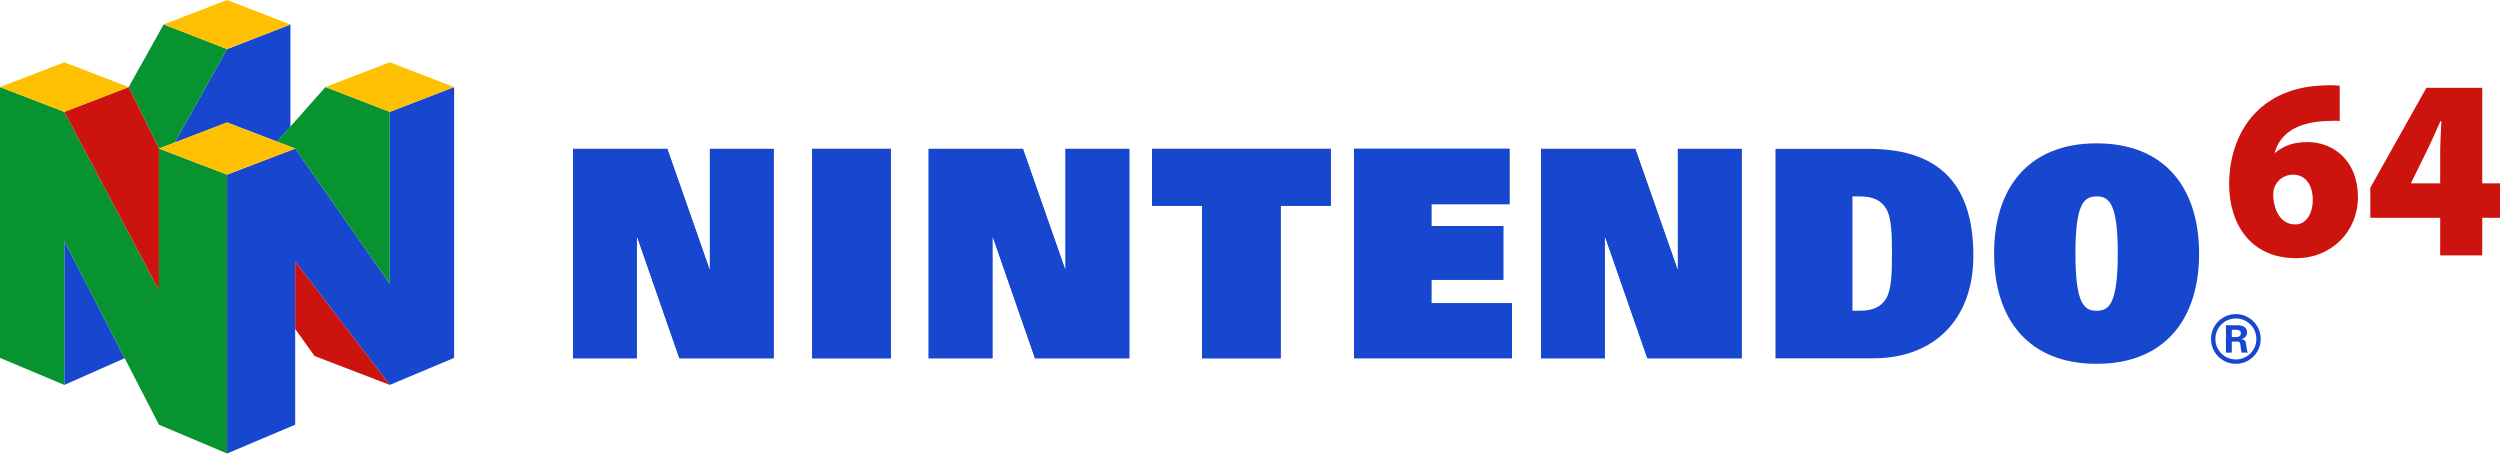
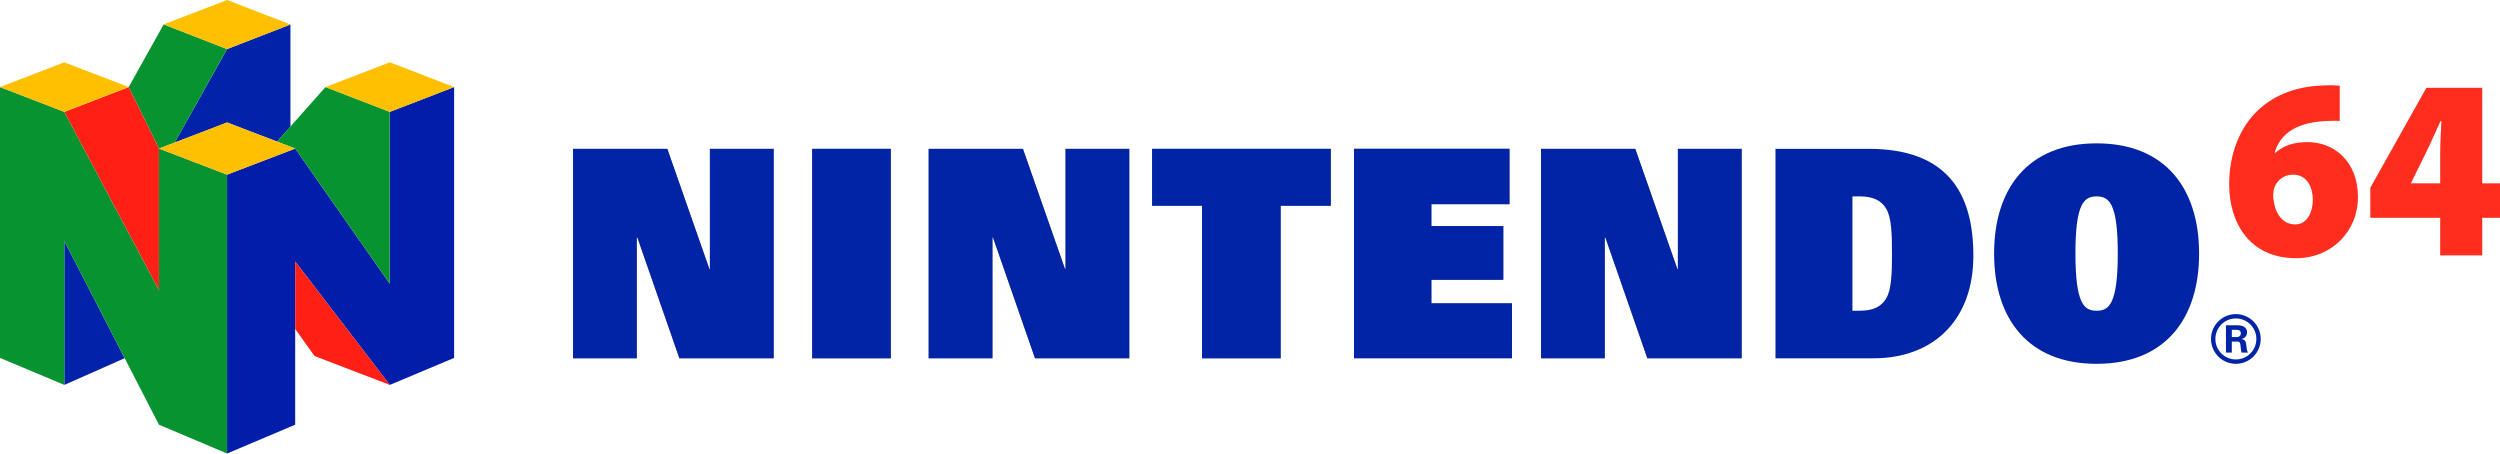
<svg xmlns="http://www.w3.org/2000/svg" version="1.1" id="Layer_1" x="0px" y="0px" width="566.929px" height="102.84px" viewBox="0 0 566.929 102.84" enable-background="new 0 0 566.929 102.84" xml:space="preserve">
-   <polygon id="polygon3542" fill="#1747CE" points="51.491,11.127 39.613,32.324 51.491,27.772 62.829,32.113 65.865,28.707   65.865,5.553 " />
-   <polygon id="polygon3558" fill="#1747CE" points="88.391,87.288 66.938,59.29 66.938,96.307 51.491,102.842 51.491,39.606   66.938,33.69 88.391,64.354 88.391,25.369 102.98,19.742 102.98,81.161 " />
-   <polygon id="polygon3560" fill="#1747CE" points="14.589,87.288 28.277,81.227 14.589,54.652 " />
-   <polygon id="polygon3538" fill="#069330" points="29.178,19.742 36.044,33.689 39.613,32.324 51.491,11.127 37.117,5.535 " />
-   <polygon id="polygon3540" fill="#069330" points="62.829,32.113 73.807,19.742 88.391,25.369 88.391,64.354 66.938,33.69 " />
-   <polygon id="polygon3552" fill="#069330" points="14.589,25.369 0,19.742 0,81.161 14.589,87.288 14.589,54.652 36.044,96.307   51.491,102.842 51.491,39.606 36.044,33.689 36.044,65.792 " />
-   <polygon id="polygon3554" fill="#CC130E" points="36.044,33.689 36.044,65.792 14.589,25.369 29.178,19.742 " />
-   <polygon id="polygon3556" fill="#CC130E" points="88.391,87.288 66.938,59.29 66.938,74.586 71.321,80.73 " />
-   <polygon id="polygon3544" fill="#FFC001" points="66.938,33.689 51.491,39.606 36.044,33.689 51.491,27.772 " />
-   <polygon id="polygon3546" fill="#FFC001" points="73.802,19.742 88.391,14.129 102.98,19.742 88.391,25.369 " />
-   <polygon id="polygon3548" fill="#FFC001" points="0,19.742 14.589,14.129 29.178,19.742 14.589,25.369 " />
-   <polygon id="polygon3550" fill="#FFC001" points="65.865,5.553 51.491,0 37.117,5.535 51.491,11.127 " />
-   <polygon id="polygon3518" fill="#1747CE" points="154.07,81.252 175.447,81.252 175.447,33.752 160.984,33.752 160.984,60.989   160.859,60.989 151.323,33.752 129.948,33.752 129.948,81.252 144.403,81.252 144.403,53.834 144.533,53.834 " />
-   <polygon id="polygon3520" fill="#1747CE" points="234.714,81.252 256.089,81.252 256.089,33.752 241.636,33.752 241.636,60.989   241.505,60.989 231.968,33.752 210.595,33.752 210.595,81.252 225.056,81.252 225.056,53.834 225.181,53.834 " />
-   <polygon id="polygon3522" fill="#1747CE" points="373.578,81.252 394.957,81.252 394.957,33.752 380.498,33.752 380.498,60.989   380.369,60.989 370.833,33.752 349.457,33.752 349.457,81.252 363.914,81.252 363.914,53.834 364.041,53.834 " />
-   <polygon id="polygon3524" fill="#1747CE" points="184.179,33.752 202.009,33.752 202.009,81.252 184.179,81.252 " />
-   <polygon id="polygon3526" fill="#1747CE" points="272.591,46.655 261.261,46.655 261.261,33.752 301.785,33.752 301.785,46.655   290.416,46.655 290.416,81.252 272.591,81.252 " />
-   <polygon id="polygon3536" fill="#1747CE" points="307.05,33.739 342.31,33.739 342.31,46.303 324.597,46.303 324.597,51.27   340.906,51.27 340.906,63.448 324.597,63.448 324.597,68.777 342.875,68.777 342.875,81.236 307.05,81.236 " />
-   <path id="path3528" fill="#1747CE" d="M402.63,33.752h21.123c18.016,0,23.75,10.197,23.75,24.275  c0,14.343-8.848,23.226-22.684,23.226H402.63V33.752L402.63,33.752z M420.083,70.459h1.738c2.867,0,4.789-0.879,5.912-2.787  c1.184-1.975,1.316-5.572,1.316-10.172c0-4.604-0.135-8.194-1.316-10.172c-1.123-1.91-3.045-2.789-5.912-2.789h-1.738V70.459  L420.083,70.459z" />
-   <path id="path3530" fill="#1747CE" d="M475.451,32.506c15.521,0,23.244,10.193,23.244,24.995c0,14.806-7.725,25.002-23.244,25.002  c-15.523,0-23.246-10.196-23.246-25.002C452.205,42.699,459.925,32.506,475.451,32.506L475.451,32.506z M475.451,70.465  c2.738,0,4.801-1.346,4.801-12.965c0-11.357-1.939-12.961-4.801-12.961c-2.865,0-4.801,1.604-4.801,12.961  C470.65,69.12,472.708,70.465,475.451,70.465L475.451,70.465z" />
-   <path id="path3562" fill="#1747CE" d="M507.025,71.23c-3.107,0-5.629,2.521-5.629,5.634c0,3.114,2.521,5.639,5.629,5.639  c3.115,0,5.641-2.522,5.641-5.639C512.664,73.752,510.14,71.23,507.025,71.23L507.025,71.23z M507.025,81.514  c-2.563,0-4.637-2.078-4.637-4.649c0-2.568,2.072-4.646,4.637-4.646c2.574,0,4.656,2.08,4.656,4.646  C511.681,79.436,509.599,81.514,507.025,81.514L507.025,81.514z" />
-   <path id="path3564" fill="#1747CE" d="M506.109,79.961h-1.328v-6.199h2.635c1.068,0.019,2.154,0.357,2.154,1.615  c0,0.803-0.52,1.342-1.287,1.504v0.014c1.021,0.119,1.021,0.74,1.135,1.603c0.059,0.392,0.105,1.123,0.359,1.465h-1.469  c-0.111-0.549-0.174-1.106-0.232-1.662c-0.035-0.344-0.117-0.817-0.559-0.836h-1.408V79.961L506.109,79.961z M506.109,76.434h1.119  c0.582-0.008,0.928-0.305,0.928-0.85c0-0.547-0.346-0.781-0.928-0.789h-1.119V76.434L506.109,76.434z" />
-   <polygon id="polygon3566" fill="#1747CE" points="154.07,81.252 175.447,81.252 175.447,33.752 160.984,33.752 160.984,60.989   160.859,60.989 151.323,33.752 129.948,33.752 129.948,81.252 144.403,81.252 144.403,53.834 144.533,53.834 " />
-   <polygon id="polygon3568" fill="#1747CE" points="234.714,81.252 256.089,81.252 256.089,33.752 241.636,33.752 241.636,60.989   241.505,60.989 231.968,33.752 210.595,33.752 210.595,81.252 225.056,81.252 225.056,53.834 225.181,53.834 " />
-   <polygon id="polygon3570" fill="#1747CE" points="373.578,81.252 394.957,81.252 394.957,33.752 380.498,33.752 380.498,60.989   380.369,60.989 370.833,33.752 349.457,33.752 349.457,81.252 363.914,81.252 363.914,53.834 364.041,53.834 " />
-   <polygon id="polygon3572" fill="#1747CE" points="184.179,33.752 202.009,33.752 202.009,81.252 184.179,81.252 " />
-   <polygon id="polygon3574" fill="#1747CE" points="272.591,46.655 261.261,46.655 261.261,33.752 301.785,33.752 301.785,46.655   290.416,46.655 290.416,81.252 272.591,81.252 " />
-   <polygon id="polygon3576" fill="#1747CE" points="307.05,33.739 342.31,33.739 342.31,46.303 324.597,46.303 324.597,51.27   340.906,51.27 340.906,63.448 324.597,63.448 324.597,68.777 342.875,68.777 342.875,81.236 307.05,81.236 " />
-   <path id="path3532" fill="#CC130E" d="M530.583,27.436c-0.949-0.083-1.871-0.044-3.158,0.014  c-7.521,0.348-10.563,3.553-11.594,7.174h0.182c1.873-1.637,4.188-2.401,7.289-2.401c5.965,0,11.414,4.338,11.414,12.476  c0,7.787-5.986,13.852-14.02,13.852c-10.584,0-15.188-8.083-15.188-16.75c0-7.041,2.498-13.004,6.598-16.85  c3.902-3.615,8.934-5.441,15.092-5.582c1.631-0.094,2.6,0,3.385,0.071V27.436L530.583,27.436z M520.562,50.892  c2.439,0,3.918-2.491,3.918-5.673c-0.02-2.686-1.25-5.613-4.52-5.613c-1.998,0-3.555,1.266-4.143,2.795  c-0.229,0.469-0.314,1.137-0.314,2.27c0.209,3.035,1.672,6.222,4.998,6.222L520.562,50.892L520.562,50.892z" />
-   <path id="path3534" fill="#CC130E" d="M553.365,57.911v-8.524h-15.846v-6.811l12.723-22.671h12.66v21.673h4.027v7.809h-4.027v8.524  H553.365L553.365,57.911z M553.365,41.578v-6.531c0-2.414,0.145-4.922,0.268-7.565h-0.207c-1.178,2.565-2.203,5.007-3.543,7.657  l-3.113,6.326l-0.033,0.115L553.365,41.578L553.365,41.578z" />
+   <g>
+     <g>
+       <g id="layer2">
+         <polygon id="polygon3542" fill="#0222A9" points="51.491,11.127 39.613,32.324 51.491,27.772 62.829,32.113 65.865,28.707      65.865,5.553    " />
+         <polygon id="polygon3558" fill="#011DA9" points="88.391,87.288 66.938,59.29 66.938,96.307 51.491,102.842 51.491,39.606      66.938,33.69 88.391,64.354 88.391,25.369 102.98,19.742 102.98,81.161    " />
+         <polygon id="polygon3560" fill="#0222A9" points="14.589,87.288 28.277,81.227 14.589,54.653    " />
+       </g>
+       <g id="layer3">
+         <polygon id="polygon3538" fill="#069330" points="29.178,19.742 36.044,33.689 39.613,32.324 51.491,11.127 37.117,5.535    " />
+         <polygon id="polygon3540" fill="#069330" points="62.829,32.113 73.807,19.742 88.391,25.369 88.391,64.354 66.938,33.69    " />
+         <polygon id="polygon3552" fill="#069330" points="14.589,25.369 0,19.742 0,81.161 14.589,87.288 14.589,54.653 36.044,96.307      51.491,102.842 51.491,39.606 36.044,33.689 36.044,65.792    " />
+       </g>
+       <g id="layer4">
+         <polygon id="polygon3554" fill="#FE2015" points="36.044,33.689 36.044,65.792 14.589,25.369 29.178,19.742    " />
+         <polygon id="polygon3556" fill="#FE2015" points="88.391,87.288 66.938,59.29 66.938,74.586 71.321,80.731    " />
+       </g>
+       <g id="layer5">
+         <polygon id="polygon3544" fill="#FFC001" points="66.938,33.689 51.491,39.606 36.044,33.689 51.491,27.772    " />
+         <polygon id="polygon3546" fill="#FFC001" points="73.802,19.742 88.391,14.129 102.98,19.742 88.391,25.369    " />
+         <polygon id="polygon3548" fill="#FFC001" points="0,19.742 14.589,14.129 29.178,19.742 14.589,25.369    " />
+         <polygon id="polygon3550" fill="#FFC001" points="65.865,5.553 51.491,0 37.117,5.535 51.491,11.127    " />
+       </g>
+     </g>
+     <g>
+       <g id="g3516">
+         <polygon id="polygon3518" fill="#7B7692" points="154.07,81.252 175.447,81.252 175.447,33.752 160.984,33.752 160.984,60.989      160.859,60.989 151.323,33.752 129.948,33.752 129.948,81.252 144.403,81.252 144.403,53.834 144.533,53.834    " />
+         <polygon id="polygon3520" fill="#7B7692" points="234.714,81.252 256.089,81.252 256.089,33.752 241.636,33.752 241.636,60.989      241.505,60.989 231.968,33.752 210.595,33.752 210.595,81.252 225.056,81.252 225.056,53.834 225.181,53.834    " />
+         <polygon id="polygon3522" fill="#7B7692" points="373.578,81.252 394.957,81.252 394.957,33.752 380.498,33.752 380.498,60.989      380.369,60.989 370.833,33.752 349.457,33.752 349.457,81.252 363.914,81.252 363.914,53.834 364.041,53.834    " />
+         <polygon id="polygon3524" fill="#7B7692" points="184.179,33.752 202.009,33.752 202.009,81.252 184.179,81.252    " />
+         <polygon id="polygon3526" fill="#7B7692" points="272.591,46.655 261.261,46.655 261.261,33.752 301.784,33.752 301.784,46.655      290.416,46.655 290.416,81.252 272.591,81.252    " />
+         <polygon id="polygon3536" fill="#7B7692" points="307.05,33.739 342.31,33.739 342.31,46.303 324.597,46.303 324.597,51.27      340.906,51.27 340.906,63.448 324.597,63.448 324.597,68.778 342.875,68.778 342.875,81.237 307.05,81.237    " />
+       </g>
+       <g id="layer6">
+         <path id="path3528" fill="#0124A6" d="M402.63,33.752h21.123c18.016,0,23.75,10.197,23.75,24.276     c0,14.342-8.848,23.225-22.684,23.225H402.63V33.752L402.63,33.752z M420.083,70.459h1.738c2.869,0,4.789-0.879,5.912-2.787     c1.184-1.975,1.318-5.572,1.318-10.172c0-4.604-0.135-8.194-1.318-10.172c-1.123-1.91-3.043-2.789-5.912-2.789h-1.738V70.459     L420.083,70.459z" />
+         <path id="path3530" fill="#0124A6" d="M475.451,32.506c15.521,0,23.244,10.193,23.244,24.995     c0,14.805-7.725,25.002-23.244,25.002c-15.523,0-23.246-10.197-23.246-25.002C452.205,42.699,459.925,32.506,475.451,32.506     L475.451,32.506z M475.451,70.465c2.738,0,4.801-1.346,4.801-12.965c0-11.357-1.939-12.961-4.801-12.961     c-2.865,0-4.801,1.604-4.801,12.961C470.65,69.12,472.708,70.465,475.451,70.465L475.451,70.465z" />
+         <path id="path3562" fill="#0124A6" d="M507.025,71.231c-3.107,0-5.629,2.521-5.629,5.633c0,3.115,2.521,5.639,5.629,5.639     c3.115,0,5.641-2.523,5.641-5.639C512.664,73.752,510.14,71.231,507.025,71.231L507.025,71.231z M507.025,81.514     c-2.563,0-4.637-2.078-4.637-4.65c0-2.568,2.072-4.646,4.637-4.646c2.574,0,4.656,2.08,4.656,4.646     C511.681,79.436,509.599,81.514,507.025,81.514L507.025,81.514z" />
+         <path id="path3564" fill="#0124A6" d="M506.109,79.961h-1.328v-6.199h2.635c1.068,0.018,2.154,0.357,2.154,1.615     c0,0.803-0.52,1.342-1.287,1.504v0.014c1.021,0.119,1.021,0.74,1.135,1.602c0.059,0.391,0.105,1.123,0.359,1.465h-1.469     c-0.111-0.549-0.174-1.107-0.232-1.662c-0.035-0.344-0.117-0.818-0.559-0.836h-1.408V79.961L506.109,79.961z M506.109,76.434     h1.119c0.582-0.008,0.928-0.305,0.928-0.85c0-0.547-0.346-0.781-0.928-0.789h-1.119V76.434L506.109,76.434z" />
+         <polygon id="polygon3566" fill="#0124A6" points="154.07,81.252 175.447,81.252 175.447,33.752 160.984,33.752 160.984,60.989      160.859,60.989 151.323,33.752 129.948,33.752 129.948,81.252 144.403,81.252 144.403,53.834 144.533,53.834    " />
+         <polygon id="polygon3568" fill="#0124A6" points="234.714,81.252 256.089,81.252 256.089,33.752 241.636,33.752 241.636,60.989      241.505,60.989 231.968,33.752 210.595,33.752 210.595,81.252 225.056,81.252 225.056,53.834 225.181,53.834    " />
+         <polygon id="polygon3570" fill="#0124A6" points="373.578,81.252 394.957,81.252 394.957,33.752 380.498,33.752 380.498,60.989      380.369,60.989 370.833,33.752 349.457,33.752 349.457,81.252 363.914,81.252 363.914,53.834 364.041,53.834    " />
+         <polygon id="polygon3572" fill="#0124A6" points="184.179,33.752 202.009,33.752 202.009,81.252 184.179,81.252    " />
+         <polygon id="polygon3574" fill="#0124A6" points="272.591,46.655 261.261,46.655 261.261,33.752 301.784,33.752 301.784,46.655      290.416,46.655 290.416,81.252 272.591,81.252    " />
+         <polygon id="polygon3576" fill="#0124A6" points="307.05,33.739 342.31,33.739 342.31,46.303 324.597,46.303 324.597,51.27      340.906,51.27 340.906,63.448 324.597,63.448 324.597,68.778 342.875,68.778 342.875,81.237 307.05,81.237    " />
+       </g>
+       <g id="layer7">
+         <path id="path3532" fill="#FF2D1E" d="M530.583,27.436c-0.949-0.083-1.871-0.044-3.158,0.014     c-7.521,0.348-10.563,3.553-11.594,7.174h0.182c1.873-1.637,4.188-2.401,7.289-2.401c5.965,0,11.414,4.338,11.414,12.476     c0,7.788-5.986,13.852-14.02,13.852c-10.584,0-15.186-8.083-15.186-16.75c0-7.041,2.498-13.004,6.598-16.85     c3.902-3.615,8.932-5.441,15.09-5.582c1.631-0.094,2.6,0,3.385,0.071V27.436L530.583,27.436z M520.562,50.892     c2.439,0,3.918-2.491,3.918-5.673c-0.02-2.686-1.25-5.613-4.52-5.613c-1.998,0-3.555,1.266-4.143,2.795     c-0.227,0.469-0.313,1.137-0.313,2.27c0.209,3.035,1.672,6.222,4.998,6.222H520.562L520.562,50.892z" />
+         <path id="path3534" fill="#FF2D1E" d="M553.365,57.911v-8.524h-15.846v-6.811l12.723-22.671h12.66v21.673h4.027v7.809h-4.027     v8.524H553.365L553.365,57.911z M553.365,41.578v-6.531c0-2.414,0.145-4.922,0.268-7.565h-0.207     c-1.178,2.565-2.203,5.007-3.543,7.657l-3.113,6.326l-0.035,0.115L553.365,41.578L553.365,41.578z" />
+       </g>
+     </g>
+   </g>
</svg>
